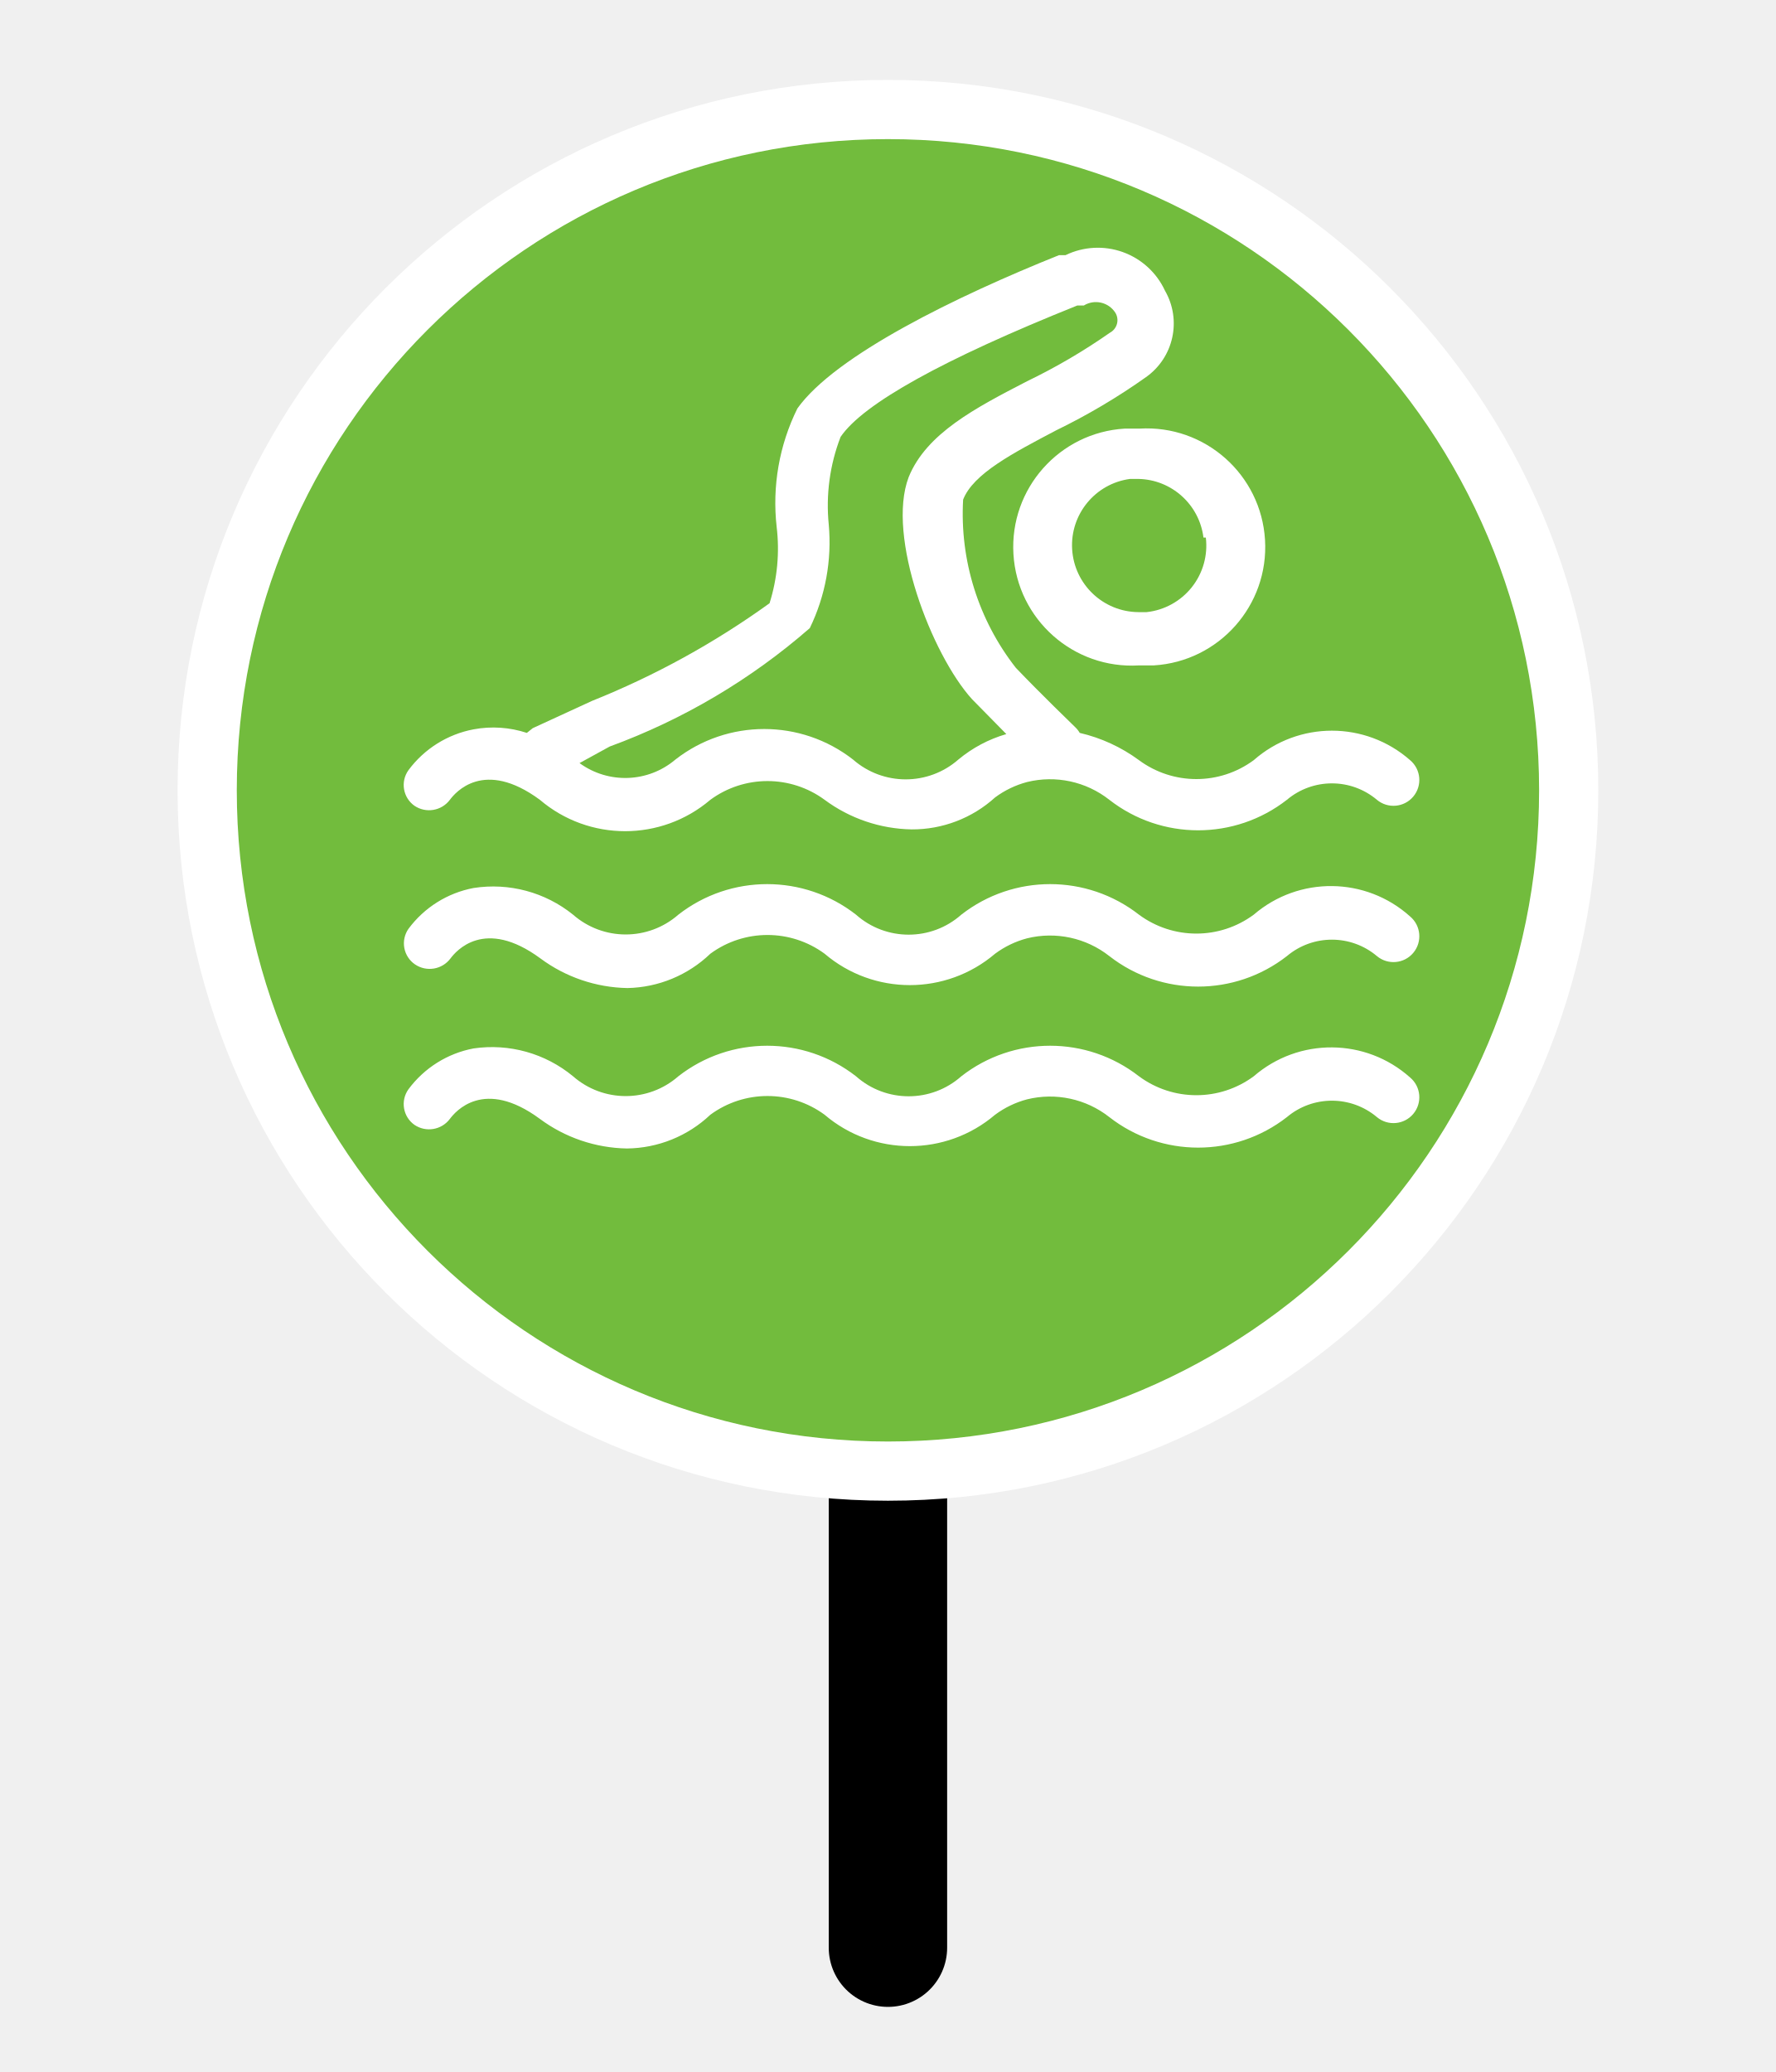
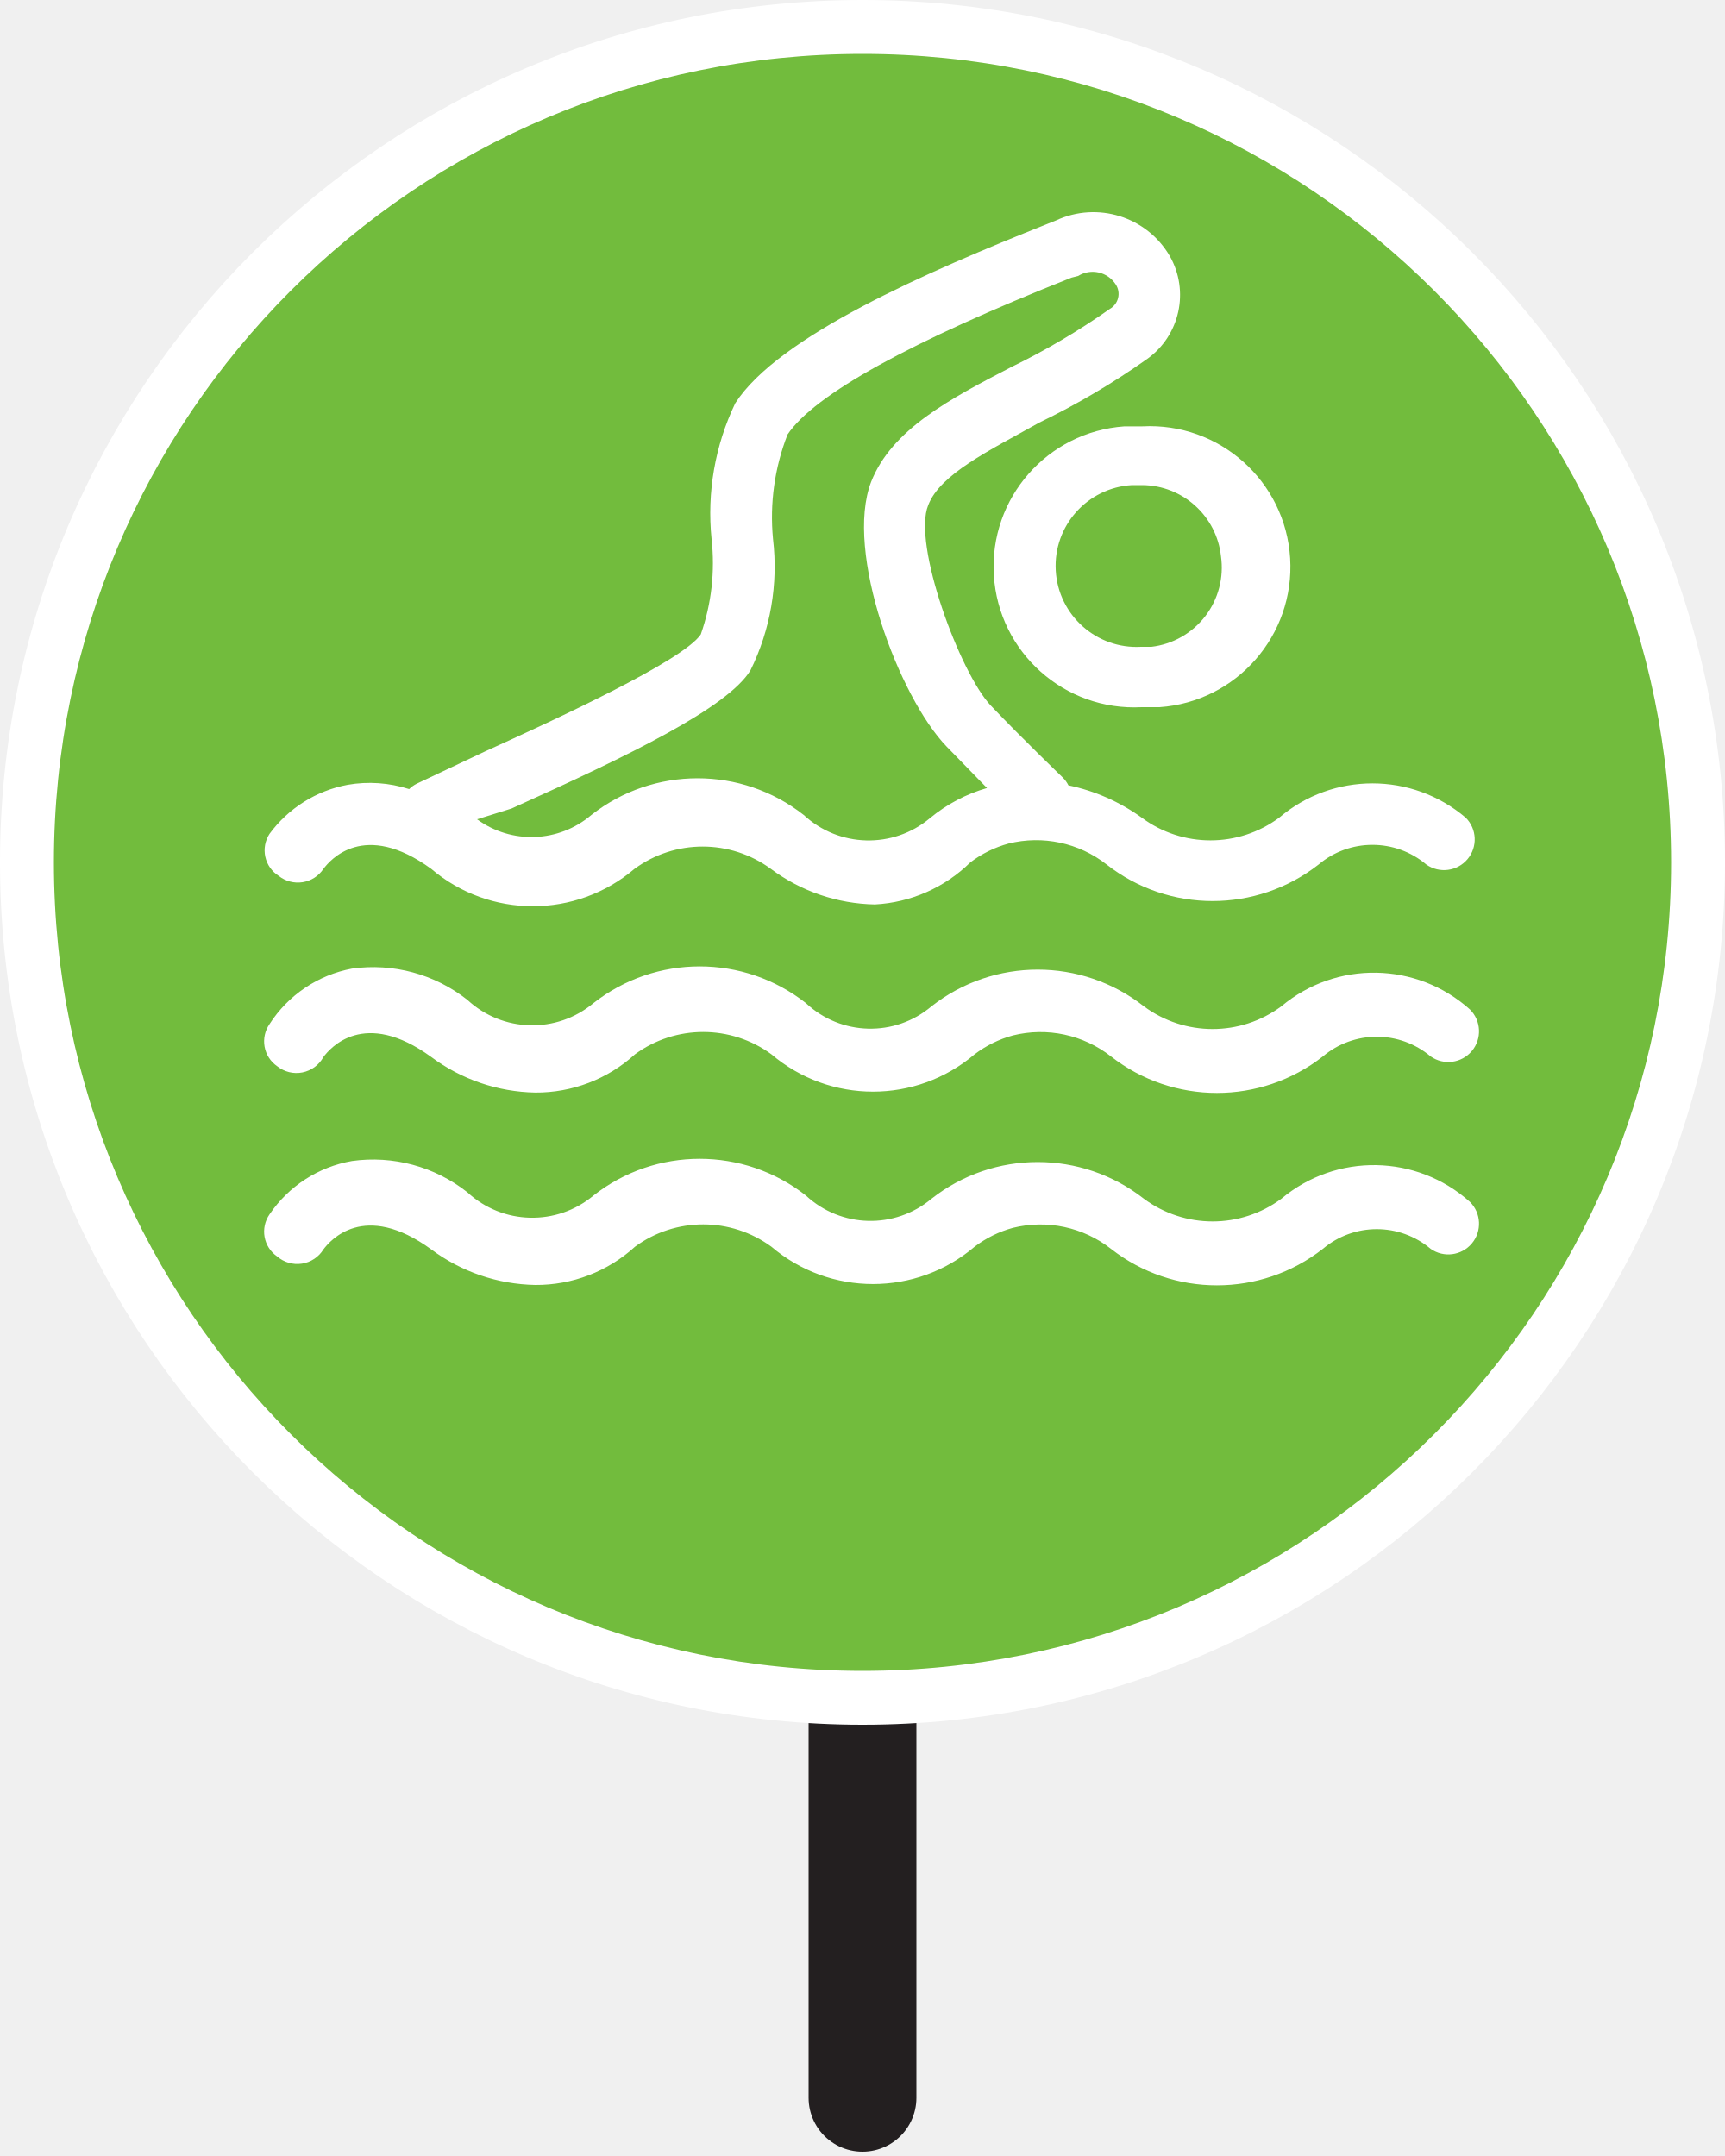
- <svg xmlns="http://www.w3.org/2000/svg" id="Layer_1" data-name="Layer 1" viewBox="0 0 30 35">
-   <g id="suomenomakoti">
-     <line x1="15" y1="11.1" x2="15" y2="32.9" fill="none" stroke="#000" stroke-linecap="round" stroke-linejoin="round" stroke-width="2" />
-     <path d="M15,24.85a11.5,11.5,0,1,1,11.5-11.5A11.51,11.51,0,0,1,15,24.85Z" fill="#72bc3d" />
-     <path d="M15,2.35a11,11,0,1,1-11,11,11,11,0,0,1,11-11m0-1a12,12,0,1,0,12,12,12,12,0,0,0-12-12Z" fill="#fff" />
-     <path d="M19,7.24a2,2,0,0,0,.24,4l.25,0a2,2,0,0,0-.24-4Zm1.37,1.84a1.13,1.13,0,0,1-1,1.26h-.14a1.13,1.13,0,0,1-.14-2.25h.14A1.13,1.13,0,0,1,20.33,9.08Z" fill="#fff" />
-     <path d="M7,13.61a.44.44,0,0,0,.6-.1c.09-.12.57-.7,1.52,0a2.22,2.22,0,0,0,2.88,0,1.63,1.63,0,0,1,1.93,0,2.54,2.54,0,0,0,1.47.5,2.08,2.08,0,0,0,1.41-.54,1.59,1.59,0,0,1,.54-.26,1.62,1.62,0,0,1,1.39.3,2.44,2.44,0,0,0,3,0h0a1.18,1.18,0,0,1,1.52,0,.43.43,0,0,0,.56-.67,2,2,0,0,0-2.64,0h0a1.63,1.63,0,0,1-1.94,0,2.73,2.73,0,0,0-1-.46.43.43,0,0,0-.08-.1s-.59-.57-1-1a4.22,4.22,0,0,1-.89-2.84c.17-.44.85-.79,1.57-1.17a10.73,10.73,0,0,0,1.52-.9,1.11,1.11,0,0,0,.32-1.46A1.25,1.25,0,0,0,18,4.31l-.11,0C16.17,5,14.11,6,13.47,6.9a3.6,3.6,0,0,0-.35,2A3.07,3.07,0,0,1,13,10.19a14.08,14.08,0,0,1-3,1.65l-1,.46-.1.08A1.81,1.81,0,0,0,8,12.32a1.78,1.78,0,0,0-1.1.69A.43.43,0,0,0,7,13.61Zm3.3-1a10.78,10.78,0,0,0,3.38-2A3.32,3.32,0,0,0,14,8.86a3.22,3.22,0,0,1,.2-1.48c.38-.56,1.73-1.31,4-2.22l.11,0a.39.39,0,0,1,.53.12.24.24,0,0,1-.09.34,10.1,10.1,0,0,1-1.4.82c-.87.45-1.7.88-2,1.62-.38,1,.39,3,1.07,3.75l.58.59a2.24,2.24,0,0,0-.81.43l0,0a1.35,1.35,0,0,1-1.78,0,2.44,2.44,0,0,0-3,0l0,0a1.31,1.31,0,0,1-1.62.06Z" fill="#fff" />
-     <path d="M21.18,15.45h0a1.63,1.63,0,0,1-1.94,0,2.44,2.44,0,0,0-3,0l0,0a1.34,1.34,0,0,1-1.78,0,2.44,2.44,0,0,0-3,0l0,0a1.35,1.35,0,0,1-1.78,0A2.15,2.15,0,0,0,8,15a1.78,1.78,0,0,0-1.1.69.43.43,0,0,0,.11.6.44.44,0,0,0,.6-.1c.09-.12.57-.7,1.52,0a2.54,2.54,0,0,0,1.47.5A2.08,2.08,0,0,0,12,16.11a1.63,1.63,0,0,1,1.93,0,2.22,2.22,0,0,0,2.88,0,1.59,1.59,0,0,1,.54-.26,1.62,1.62,0,0,1,1.39.3,2.44,2.44,0,0,0,3,0h0a1.18,1.18,0,0,1,1.52,0,.43.43,0,0,0,.56-.67A2,2,0,0,0,21.18,15.45Z" fill="#fff" />
-     <path d="M21.18,18.18h0a1.63,1.63,0,0,1-1.94,0,2.44,2.44,0,0,0-3,0l0,0a1.34,1.34,0,0,1-1.78,0,2.44,2.44,0,0,0-3,0l0,0a1.35,1.35,0,0,1-1.78,0A2.15,2.15,0,0,0,8,17.71a1.78,1.78,0,0,0-1.1.69A.43.43,0,0,0,7,19a.44.44,0,0,0,.6-.1c.09-.12.57-.7,1.52,0a2.54,2.54,0,0,0,1.47.5A2.08,2.08,0,0,0,12,18.83a1.63,1.63,0,0,1,1.93,0,2.22,2.22,0,0,0,2.88,0,1.59,1.59,0,0,1,.54-.26,1.62,1.62,0,0,1,1.39.3,2.44,2.44,0,0,0,3,0h0a1.18,1.18,0,0,1,1.52,0,.43.43,0,0,0,.56-.67A2,2,0,0,0,21.18,18.18Z" fill="#fff" />
-   </g>
+ <svg xmlns="http://www.w3.org/2000/svg" id="Layer_1" data-name="Layer 1" viewBox="0 0 32 40">
+   <line x1="16" y1="30.77" x2="16" y2="38.92" fill="none" stroke="#231f20" stroke-linecap="round" stroke-linejoin="round" stroke-width="2" />
+   <path d="M16,31.5A15.5,15.5,0,1,1,31.5,16,15.52,15.52,0,0,1,16,31.5Z" fill="#72bc3d" />
+   <path d="M16,1A15,15,0,1,1,1,16,15,15,0,0,1,16,1m0-1A16,16,0,1,0,32,16,16,16,0,0,0,16,0Z" fill="#fff" />
+   <path d="M20.86,7.91a2.61,2.61,0,0,0,.32,5.21l.33,0a2.61,2.61,0,0,0-.32-5.21Zm1.79,2.41A1.48,1.48,0,0,1,21.36,12h-.19A1.48,1.48,0,0,1,21,9h.19A1.48,1.48,0,0,1,22.65,10.32Z" fill="#fff" />
+   <path d="M5.17,16.25A.57.57,0,0,0,6,16.12c.12-.16.75-.91,2,0a2.91,2.91,0,0,0,3.77,0,2.14,2.14,0,0,1,2.53,0,3.33,3.33,0,0,0,1.93.66A2.73,2.73,0,0,0,18,16a2.08,2.08,0,0,1,.71-.35,2.12,2.12,0,0,1,1.82.39,3.19,3.19,0,0,0,3.93,0h0a1.55,1.55,0,0,1,2,0,.57.57,0,0,0,.73-.87,2.67,2.67,0,0,0-3.46,0h0a2.14,2.14,0,0,1-2.55,0,3.57,3.57,0,0,0-1.36-.6.56.56,0,0,0-.1-.14s-.77-.74-1.34-1.34-1.46-3-1.16-3.72c.22-.57,1.11-1,2.06-1.53a14.06,14.06,0,0,0,2-1.18,1.46,1.46,0,0,0,.42-1.91,1.64,1.64,0,0,0-2.11-.66l-.15.06c-2.26.9-5,2.09-5.8,3.33A4.72,4.72,0,0,0,13.2,10,4,4,0,0,1,13,11.77c-.33.49-2.7,1.58-4,2.17l-1.27.6a.55.55,0,0,0-.14.1,2.38,2.38,0,0,0-1.14-.08A2.33,2.33,0,0,0,5,15.47.56.56,0,0,0,5.17,16.25ZM9.49,15c2.22-1,4-1.87,4.43-2.56A4.35,4.35,0,0,0,14.34,10a4.22,4.22,0,0,1,.27-1.94c.5-.74,2.27-1.72,5.27-2.91L20,5.12a.51.51,0,0,1,.7.16.32.32,0,0,1-.11.45,13.23,13.23,0,0,1-1.83,1.08c-1.14.59-2.22,1.16-2.6,2.13-.5,1.3.52,4,1.4,4.91l.75.77a2.93,2.93,0,0,0-1.06.56l0,0a1.77,1.77,0,0,1-2.34-.06,3.19,3.19,0,0,0-3.94,0l0,0a1.71,1.71,0,0,1-2.12.08Z" fill="#fff" />
+   <path d="M23.77,18.67h0a2.14,2.14,0,0,1-2.55,0,3.19,3.19,0,0,0-3.94,0l0,0a1.75,1.75,0,0,1-2.33-.06,3.19,3.19,0,0,0-3.94,0l0,0a1.77,1.77,0,0,1-2.34-.06,2.82,2.82,0,0,0-2.14-.58A2.33,2.33,0,0,0,5,19a.56.56,0,0,0,.14.78A.57.57,0,0,0,6,19.61c.12-.16.75-.91,2,0a3.33,3.33,0,0,0,1.93.66,2.72,2.72,0,0,0,1.85-.71,2.14,2.14,0,0,1,2.53,0,2.91,2.91,0,0,0,3.77,0,2.08,2.08,0,0,1,.71-.35,2.12,2.12,0,0,1,1.82.39,3.19,3.19,0,0,0,3.93,0h0a1.55,1.55,0,0,1,2,0,.57.57,0,0,0,.73-.87A2.67,2.67,0,0,0,23.77,18.67Z" fill="#fff" />
+   <path d="M23.77,22.24h0a2.14,2.14,0,0,1-2.55,0,3.19,3.19,0,0,0-3.94,0l0,0a1.76,1.76,0,0,1-2.33-.06,3.19,3.19,0,0,0-3.94,0l0,0a1.77,1.77,0,0,1-2.34-.06,2.82,2.82,0,0,0-2.14-.58A2.33,2.33,0,0,0,5,22.53a.56.56,0,0,0,.14.78A.57.57,0,0,0,6,23.18c.12-.16.75-.91,2,0a3.33,3.33,0,0,0,1.93.66,2.72,2.72,0,0,0,1.85-.71,2.14,2.14,0,0,1,2.53,0,2.91,2.91,0,0,0,3.77,0,2.08,2.08,0,0,1,.71-.35,2.12,2.12,0,0,1,1.82.39,3.19,3.19,0,0,0,3.93,0h0a1.55,1.55,0,0,1,2,0,.57.57,0,0,0,.73-.87A2.67,2.67,0,0,0,23.77,22.24Z" fill="#fff" />
</svg>
